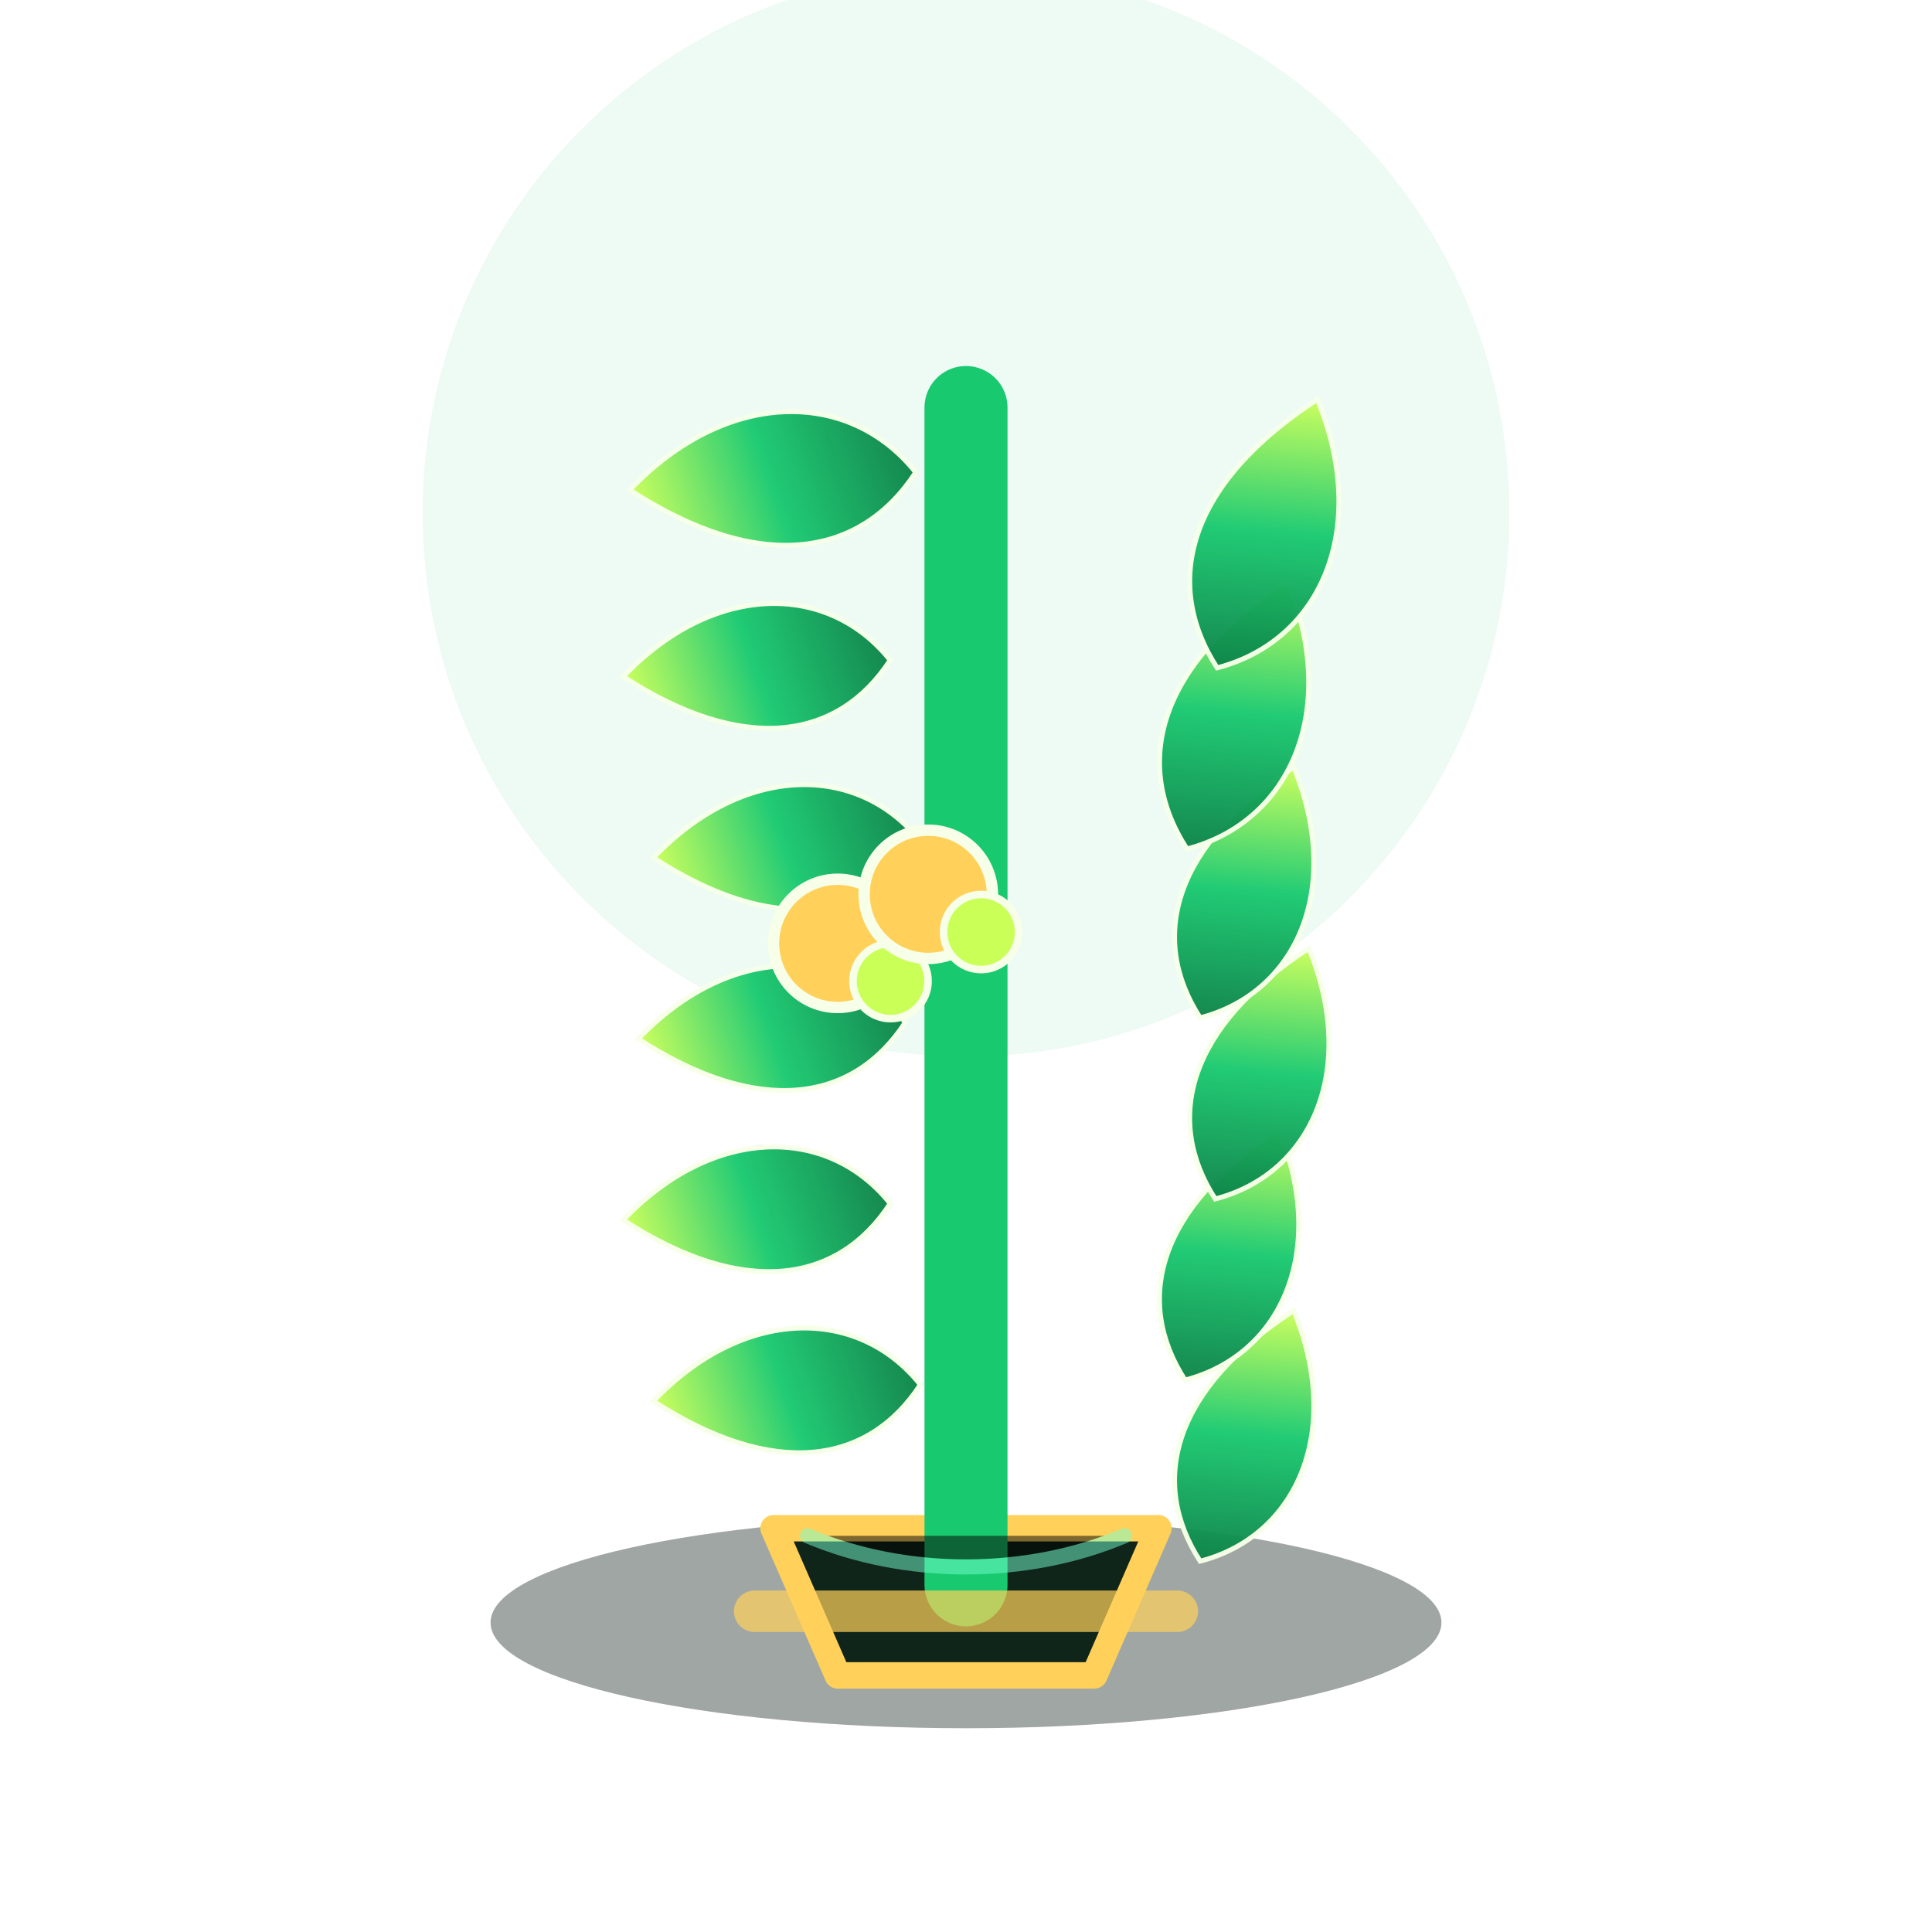
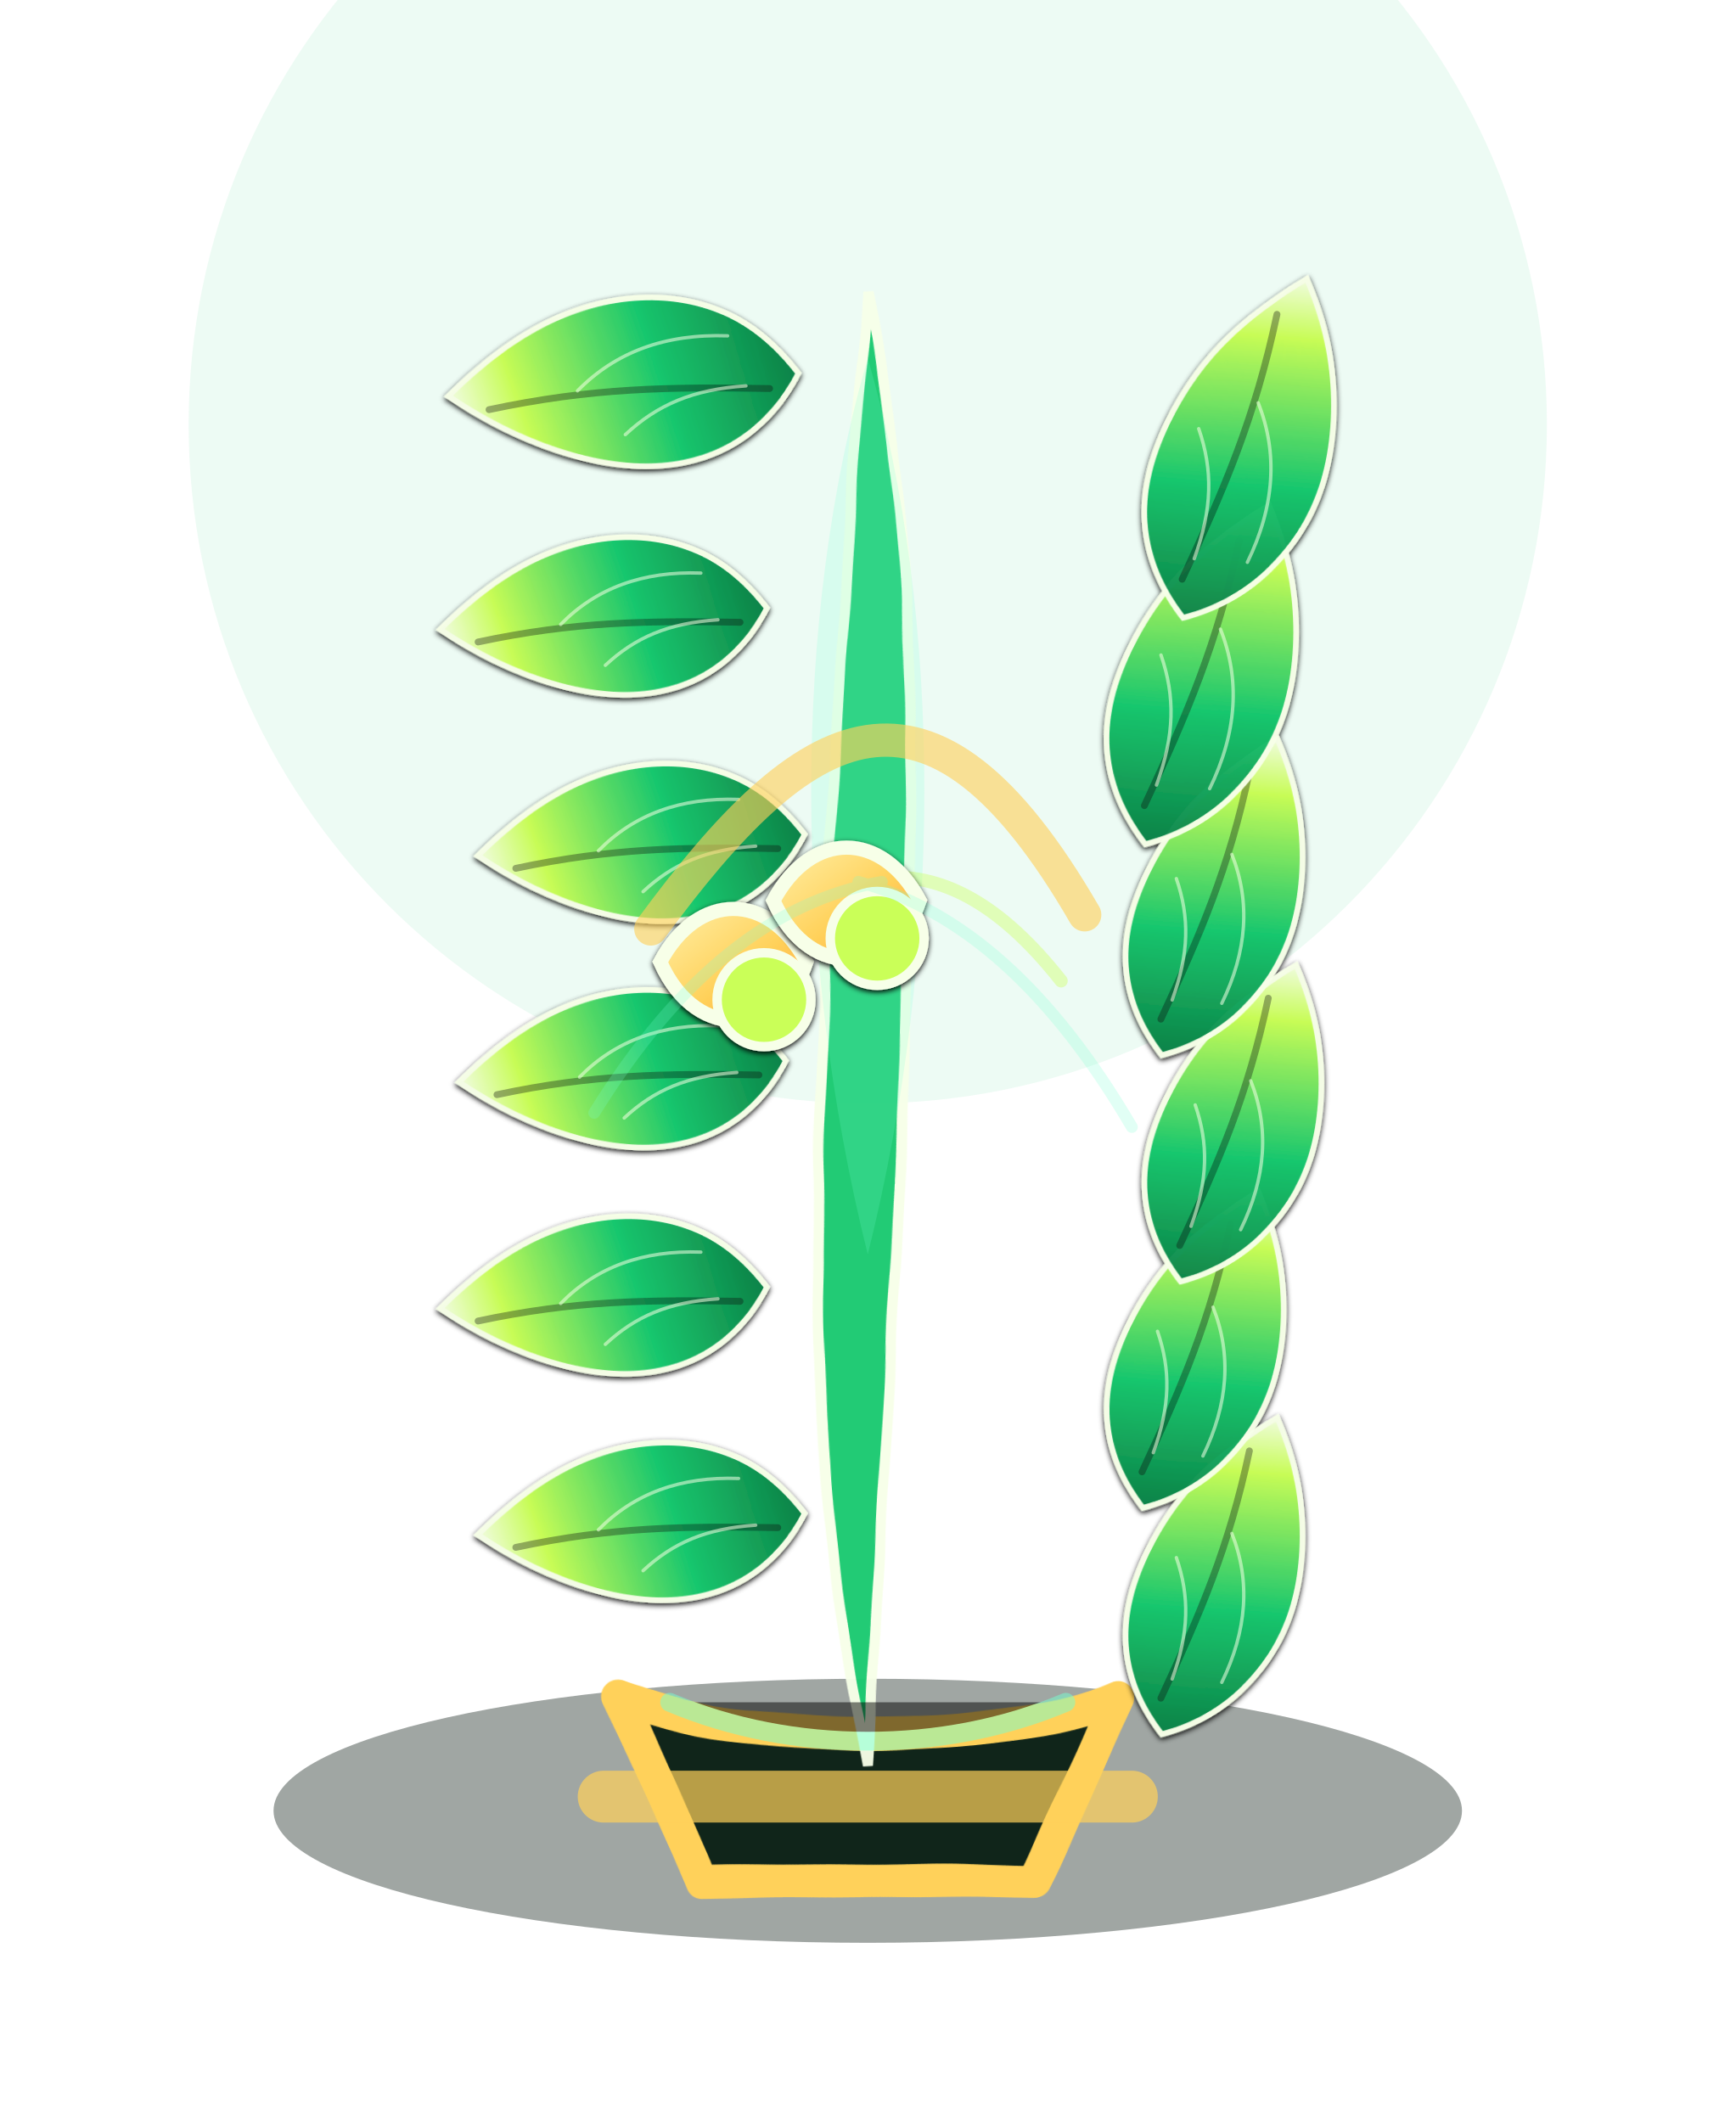
- <svg xmlns="http://www.w3.org/2000/svg" viewBox="0 0 512 512" role="img" aria-label="CannaClicker plant stage 9">
+ <svg xmlns="http://www.w3.org/2000/svg" viewBox="72 46 368 450" role="img" aria-label="CannaClicker plant stage 9">
  <defs>
    <filter id="softShadow" x="-30%" y="-30%" width="160%" height="170%">
      <feDropShadow dx="0" dy="7" stdDeviation="5" flood-color="#000" flood-opacity=".28" />
    </filter>
+     <filter id="brushRough" x="-10%" y="-10%" width="120%" height="120%">
+       <feTurbulence type="fractalNoise" baseFrequency=".032" numOctaves="2" seed="8" result="noise" />
+       <feDisplacementMap in="SourceGraphic" in2="noise" scale="1.6" xChannelSelector="R" yChannelSelector="G" />
+     </filter>
+     <filter id="inkBleed" x="-18%" y="-18%" width="136%" height="136%">
+       <feGaussianBlur in="SourceAlpha" stdDeviation=".55" result="blur" />
+       <feOffset dy=".45" result="offset" />
+       <feMerge>
+         <feMergeNode in="offset" />
+         <feMergeNode in="SourceGraphic" />
+       </feMerge>
+     </filter>
+     <filter id="paperGrain" x="0" y="0" width="100%" height="100%">
+       <feTurbulence type="fractalNoise" baseFrequency=".72" numOctaves="3" stitchTiles="stitch" />
+       <feColorMatrix type="saturate" values=".18" />
+       <feComponentTransfer>
+         <feFuncA type="table" tableValues="0 .13" />
+       </feComponentTransfer>
+     </filter>
    <linearGradient id="leafGradient" x1="0" x2="1" y1="0" y2="1">
-       <stop offset="0" stop-color="#caff58" />
-       <stop offset=".48" stop-color="#19c96f" />
+       <stop offset="0" stop-color="#f4ffe3" />
+       <stop offset=".18" stop-color="#caff58" />
+       <stop offset=".58" stop-color="#19c96f" />
      <stop offset="1" stop-color="#0c7f46" />
    </linearGradient>
    <linearGradient id="goldGradient" x1="0" x2="1" y1="0" y2="1">
      <stop offset="0" stop-color="#fff0a8" />
      <stop offset=".55" stop-color="#ffd15a" />
      <stop offset="1" stop-color="#ff9f43" />
    </linearGradient>
    <linearGradient id="glassGradient" x1="0" x2="1" y1="0" y2="1">
      <stop offset="0" stop-color="#e8fff8" stop-opacity=".95" />
      <stop offset=".55" stop-color="#76ffd0" stop-opacity=".72" />
      <stop offset="1" stop-color="#71c7ff" stop-opacity=".48" />
    </linearGradient>
  </defs>
  <circle cx="256" cy="136" r="144" fill="#19c96f" opacity=".08" />
  <ellipse cx="256" cy="430" rx="126" ry="28" fill="#06140d" opacity=".38" />
-   <path d="M205 405h102l-17 39h-68Z" fill="#10251a" stroke="#ffd15a" stroke-width="7" stroke-linejoin="round" />
-   <path d="M256 420V108" stroke="#19c96f" stroke-width="22" stroke-linecap="round" />
-   <path d="M0-18C16-15 24-3 20 9 8 9 0 0 0-18Z" transform="translate(205 392) rotate(-57) scale(2.11)" fill="url(#leafGradient)" stroke="#f7ffe8" stroke-width="0.616" opacity=".96" />
-   <path d="M0-18C16-15 24-3 20 9 8 9 0 0 0-18Z" transform="translate(311 368) rotate(57) scale(2.11)" fill="url(#leafGradient)" stroke="#f7ffe8" stroke-width="0.616" opacity=".96" />
-   <path d="M0-18C16-15 24-3 20 9 8 9 0 0 0-18Z" transform="translate(197 344) rotate(-57) scale(2.11)" fill="url(#leafGradient)" stroke="#f7ffe8" stroke-width="0.616" opacity=".96" />
-   <path d="M0-18C16-15 24-3 20 9 8 9 0 0 0-18Z" transform="translate(307 320) rotate(57) scale(2.11)" fill="url(#leafGradient)" stroke="#f7ffe8" stroke-width="0.616" opacity=".96" />
-   <path d="M0-18C16-15 24-3 20 9 8 9 0 0 0-18Z" transform="translate(201 296) rotate(-57) scale(2.11)" fill="url(#leafGradient)" stroke="#f7ffe8" stroke-width="0.616" opacity=".96" />
-   <path d="M0-18C16-15 24-3 20 9 8 9 0 0 0-18Z" transform="translate(315 272) rotate(57) scale(2.11)" fill="url(#leafGradient)" stroke="#f7ffe8" stroke-width="0.616" opacity=".96" />
-   <path d="M0-18C16-15 24-3 20 9 8 9 0 0 0-18Z" transform="translate(205 248) rotate(-57) scale(2.11)" fill="url(#leafGradient)" stroke="#f7ffe8" stroke-width="0.616" opacity=".96" />
-   <path d="M0-18C16-15 24-3 20 9 8 9 0 0 0-18Z" transform="translate(311 224) rotate(57) scale(2.11)" fill="url(#leafGradient)" stroke="#f7ffe8" stroke-width="0.616" opacity=".96" />
-   <path d="M0-18C16-15 24-3 20 9 8 9 0 0 0-18Z" transform="translate(197 200) rotate(-57) scale(2.11)" fill="url(#leafGradient)" stroke="#f7ffe8" stroke-width="0.616" opacity=".96" />
-   <path d="M0-18C16-15 24-3 20 9 8 9 0 0 0-18Z" transform="translate(307 176) rotate(57) scale(2.26)" fill="url(#leafGradient)" stroke="#f7ffe8" stroke-width="0.575" opacity=".96" />
-   <path d="M0-18C16-15 24-3 20 9 8 9 0 0 0-18Z" transform="translate(201 152) rotate(-57) scale(2.26)" fill="url(#leafGradient)" stroke="#f7ffe8" stroke-width="0.575" opacity=".96" />
-   <path d="M0-18C16-15 24-3 20 9 8 9 0 0 0-18Z" transform="translate(315 128) rotate(57) scale(2.26)" fill="url(#leafGradient)" stroke="#f7ffe8" stroke-width="0.575" opacity=".96" />
-   <circle cx="222" cy="250" r="17" fill="#ffd15a" stroke="#f7ffe8" stroke-width="3" />
-   <circle cx="236" cy="260" r="9.95" fill="#caff58" stroke="#f7ffe8" stroke-width="2" />
-   <circle cx="246" cy="237" r="17" fill="#ffd15a" stroke="#f7ffe8" stroke-width="3" />
-   <circle cx="260" cy="247" r="9.95" fill="#caff58" stroke="#f7ffe8" stroke-width="2" />
+   <path d="M203 406c25 10 81 10 106 0l-18 39h-70Z" fill="#10251a" stroke="#ffd15a" stroke-width="7" stroke-linejoin="round" filter="url(#brushRough)" />
+   <path d="M256 420c-9-45-18-92 0-312 12 56 12 111 0 312Z" fill="#19c96f" stroke="#f7ffe8" stroke-width="2.2" opacity=".96" filter="url(#brushRough)" />
+   <path d="M256 122c-16 55-16 126 0 190 16-64 16-135 0-190Z" fill="#76ffd0" opacity=".18" />
+   <g filter="url(#inkBleed)">
+     <g transform="translate(205 392) rotate(-57) scale(2.11)">
+       <path d="M0-18C16-15 24-3 20 9 8 10 0 0 0-18Z" fill="url(#leafGradient)" stroke="#f7ffe8" stroke-width="0.569" opacity=".97" filter="url(#brushRough)" />
+       <path d="M1-14c7 7 11 13 16 21" fill="none" stroke="#050b08" stroke-width="0.687" stroke-linecap="round" opacity=".34" />
+       <path d="M7-8c5 1 9 4 12 9M6-2c4 1 7 3 10 7" fill="none" stroke="#f4ffe3" stroke-width="0.341" stroke-linecap="round" opacity=".55" />
+     </g>
+     <g transform="translate(311 368) rotate(57) scale(2.11)">
+       <path d="M0-18C16-15 24-3 20 9 8 10 0 0 0-18Z" fill="url(#leafGradient)" stroke="#f7ffe8" stroke-width="0.569" opacity=".97" filter="url(#brushRough)" />
+       <path d="M1-14c7 7 11 13 16 21" fill="none" stroke="#050b08" stroke-width="0.687" stroke-linecap="round" opacity=".34" />
+       <path d="M7-8c5 1 9 4 12 9M6-2c4 1 7 3 10 7" fill="none" stroke="#f4ffe3" stroke-width="0.341" stroke-linecap="round" opacity=".55" />
+     </g>
+     <g transform="translate(197 344) rotate(-57) scale(2.11)">
+       <path d="M0-18C16-15 24-3 20 9 8 10 0 0 0-18Z" fill="url(#leafGradient)" stroke="#f7ffe8" stroke-width="0.569" opacity=".97" filter="url(#brushRough)" />
+       <path d="M1-14c7 7 11 13 16 21" fill="none" stroke="#050b08" stroke-width="0.687" stroke-linecap="round" opacity=".34" />
+       <path d="M7-8c5 1 9 4 12 9M6-2c4 1 7 3 10 7" fill="none" stroke="#f4ffe3" stroke-width="0.341" stroke-linecap="round" opacity=".55" />
+     </g>
+     <g transform="translate(307 320) rotate(57) scale(2.11)">
+       <path d="M0-18C16-15 24-3 20 9 8 10 0 0 0-18Z" fill="url(#leafGradient)" stroke="#f7ffe8" stroke-width="0.569" opacity=".97" filter="url(#brushRough)" />
+       <path d="M1-14c7 7 11 13 16 21" fill="none" stroke="#050b08" stroke-width="0.687" stroke-linecap="round" opacity=".34" />
+       <path d="M7-8c5 1 9 4 12 9M6-2c4 1 7 3 10 7" fill="none" stroke="#f4ffe3" stroke-width="0.341" stroke-linecap="round" opacity=".55" />
+     </g>
+     <g transform="translate(201 296) rotate(-57) scale(2.11)">
+       <path d="M0-18C16-15 24-3 20 9 8 10 0 0 0-18Z" fill="url(#leafGradient)" stroke="#f7ffe8" stroke-width="0.569" opacity=".97" filter="url(#brushRough)" />
+       <path d="M1-14c7 7 11 13 16 21" fill="none" stroke="#050b08" stroke-width="0.687" stroke-linecap="round" opacity=".34" />
+       <path d="M7-8c5 1 9 4 12 9M6-2c4 1 7 3 10 7" fill="none" stroke="#f4ffe3" stroke-width="0.341" stroke-linecap="round" opacity=".55" />
+     </g>
+     <g transform="translate(315 272) rotate(57) scale(2.11)">
+       <path d="M0-18C16-15 24-3 20 9 8 10 0 0 0-18Z" fill="url(#leafGradient)" stroke="#f7ffe8" stroke-width="0.569" opacity=".97" filter="url(#brushRough)" />
+       <path d="M1-14c7 7 11 13 16 21" fill="none" stroke="#050b08" stroke-width="0.687" stroke-linecap="round" opacity=".34" />
+       <path d="M7-8c5 1 9 4 12 9M6-2c4 1 7 3 10 7" fill="none" stroke="#f4ffe3" stroke-width="0.341" stroke-linecap="round" opacity=".55" />
+     </g>
+     <g transform="translate(205 248) rotate(-57) scale(2.11)">
+       <path d="M0-18C16-15 24-3 20 9 8 10 0 0 0-18Z" fill="url(#leafGradient)" stroke="#f7ffe8" stroke-width="0.569" opacity=".97" filter="url(#brushRough)" />
+       <path d="M1-14c7 7 11 13 16 21" fill="none" stroke="#050b08" stroke-width="0.687" stroke-linecap="round" opacity=".34" />
+       <path d="M7-8c5 1 9 4 12 9M6-2c4 1 7 3 10 7" fill="none" stroke="#f4ffe3" stroke-width="0.341" stroke-linecap="round" opacity=".55" />
+     </g>
+     <g transform="translate(311 224) rotate(57) scale(2.11)">
+       <path d="M0-18C16-15 24-3 20 9 8 10 0 0 0-18Z" fill="url(#leafGradient)" stroke="#f7ffe8" stroke-width="0.569" opacity=".97" filter="url(#brushRough)" />
+       <path d="M1-14c7 7 11 13 16 21" fill="none" stroke="#050b08" stroke-width="0.687" stroke-linecap="round" opacity=".34" />
+       <path d="M7-8c5 1 9 4 12 9M6-2c4 1 7 3 10 7" fill="none" stroke="#f4ffe3" stroke-width="0.341" stroke-linecap="round" opacity=".55" />
+     </g>
+     <g transform="translate(197 200) rotate(-57) scale(2.11)">
+       <path d="M0-18C16-15 24-3 20 9 8 10 0 0 0-18Z" fill="url(#leafGradient)" stroke="#f7ffe8" stroke-width="0.569" opacity=".97" filter="url(#brushRough)" />
+       <path d="M1-14c7 7 11 13 16 21" fill="none" stroke="#050b08" stroke-width="0.687" stroke-linecap="round" opacity=".34" />
+       <path d="M7-8c5 1 9 4 12 9M6-2c4 1 7 3 10 7" fill="none" stroke="#f4ffe3" stroke-width="0.341" stroke-linecap="round" opacity=".55" />
+     </g>
+     <g transform="translate(307 176) rotate(57) scale(2.26)">
+       <path d="M0-18C16-15 24-3 20 9 8 10 0 0 0-18Z" fill="url(#leafGradient)" stroke="#f7ffe8" stroke-width="0.531" opacity=".97" filter="url(#brushRough)" />
+       <path d="M1-14c7 7 11 13 16 21" fill="none" stroke="#050b08" stroke-width="0.642" stroke-linecap="round" opacity=".34" />
+       <path d="M7-8c5 1 9 4 12 9M6-2c4 1 7 3 10 7" fill="none" stroke="#f4ffe3" stroke-width="0.319" stroke-linecap="round" opacity=".55" />
+     </g>
+     <g transform="translate(201 152) rotate(-57) scale(2.26)">
+       <path d="M0-18C16-15 24-3 20 9 8 10 0 0 0-18Z" fill="url(#leafGradient)" stroke="#f7ffe8" stroke-width="0.531" opacity=".97" filter="url(#brushRough)" />
+       <path d="M1-14c7 7 11 13 16 21" fill="none" stroke="#050b08" stroke-width="0.642" stroke-linecap="round" opacity=".34" />
+       <path d="M7-8c5 1 9 4 12 9M6-2c4 1 7 3 10 7" fill="none" stroke="#f4ffe3" stroke-width="0.319" stroke-linecap="round" opacity=".55" />
+     </g>
+     <g transform="translate(315 128) rotate(57) scale(2.26)">
+       <path d="M0-18C16-15 24-3 20 9 8 10 0 0 0-18Z" fill="url(#leafGradient)" stroke="#f7ffe8" stroke-width="0.531" opacity=".97" filter="url(#brushRough)" />
+       <path d="M1-14c7 7 11 13 16 21" fill="none" stroke="#050b08" stroke-width="0.642" stroke-linecap="round" opacity=".34" />
+       <path d="M7-8c5 1 9 4 12 9M6-2c4 1 7 3 10 7" fill="none" stroke="#f4ffe3" stroke-width="0.319" stroke-linecap="round" opacity=".55" />
+     </g>
+   </g>
+   <path d="M210 243c33-45 59-60 92-3" fill="none" stroke="#ffd15a" stroke-width="7.05" stroke-linecap="round" opacity=".62" />
+   <path d="M218 256c29-28 53-35 79-2" fill="none" stroke="#caff58" stroke-width="2.8" stroke-linecap="round" opacity=".38" />
+   <g filter="url(#inkBleed)">
+     <path d="M212 250c8-15 23-15 31 0-5 15-23 18-31 0Z" fill="url(#goldGradient)" stroke="#f7ffe8" stroke-width="3" />
+     <circle cx="234" cy="258" r="9.95" fill="#caff58" stroke="#f7ffe8" stroke-width="2" />
+   </g>
+   <g filter="url(#inkBleed)">
+     <path d="M236 237c8-15 23-15 31 0-5 15-23 18-31 0Z" fill="url(#goldGradient)" stroke="#f7ffe8" stroke-width="3" />
+     <circle cx="258" cy="245" r="9.95" fill="#caff58" stroke="#f7ffe8" stroke-width="2" />
+   </g>
+   <path d="M198 282c18-29 38-45 61-49M312 285c-17-29-36-46-58-52" fill="none" stroke="#76ffd0" stroke-width="2.5" stroke-linecap="round" opacity=".22" />
  <path d="M200 427h112" stroke="#ffd15a" stroke-width="11" stroke-linecap="round" opacity=".7" />
  <path d="M214 407c26 11 58 11 84 0" stroke="#76ffd0" stroke-width="4" stroke-linecap="round" opacity=".5" />
</svg>
